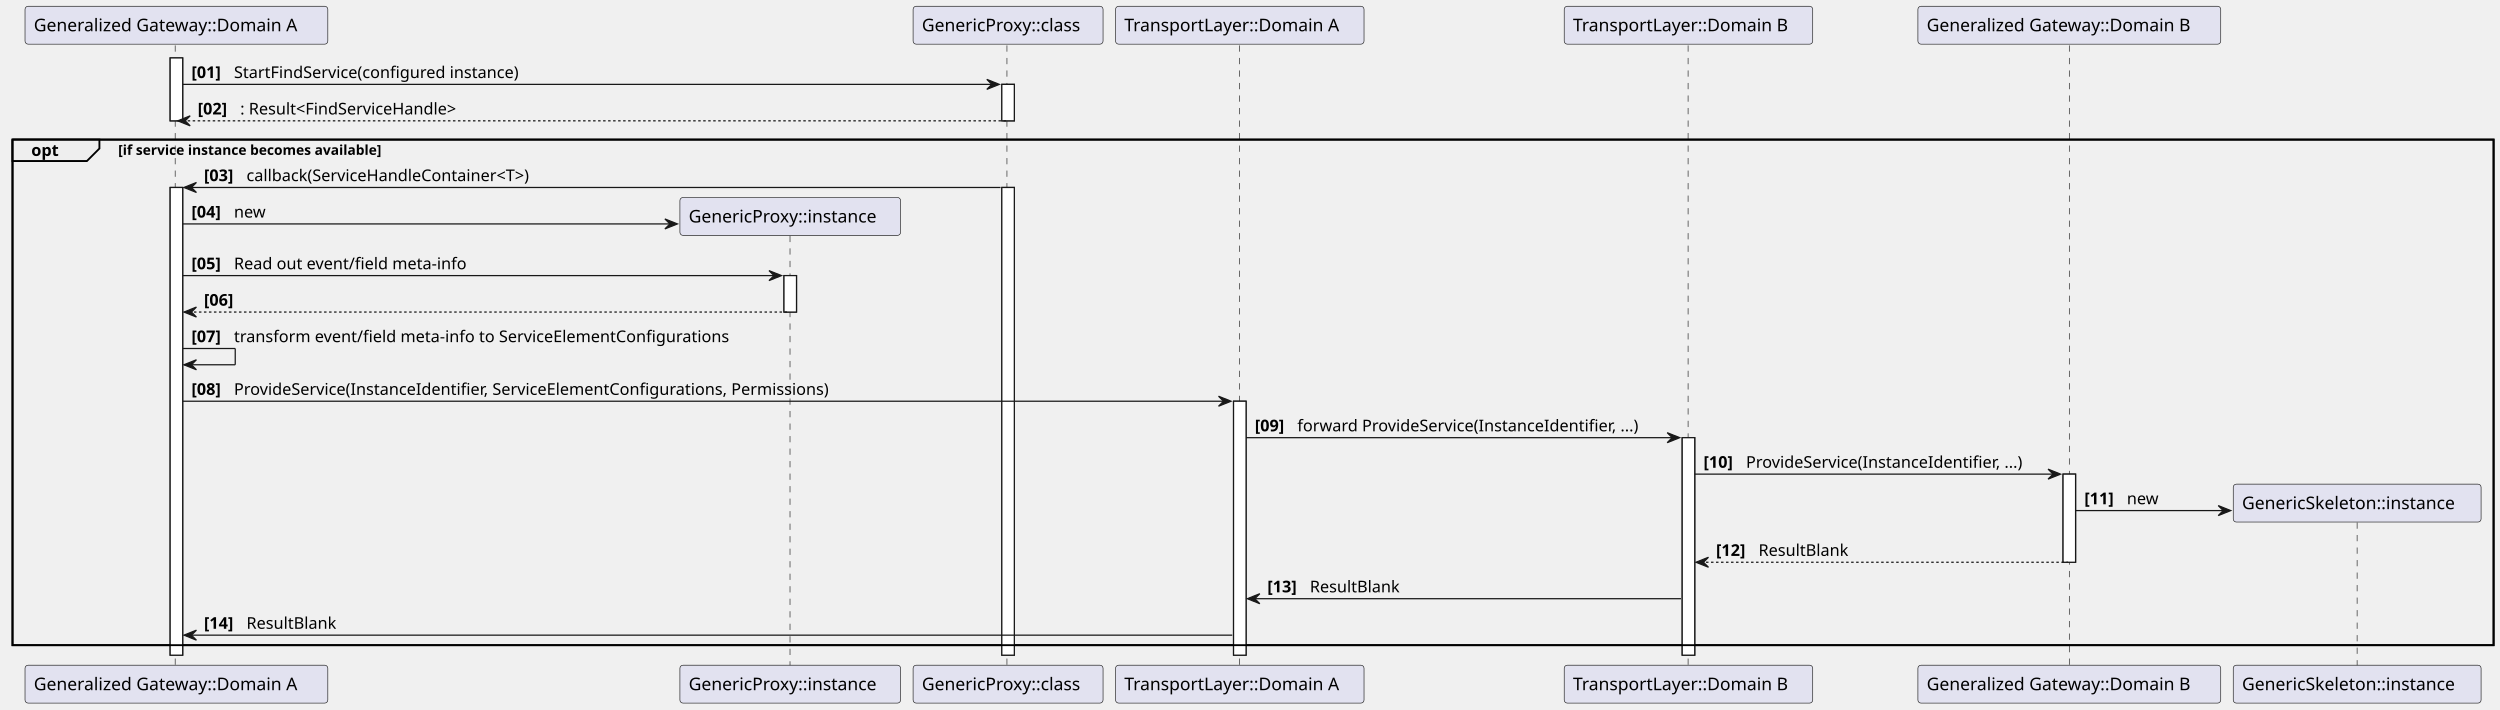
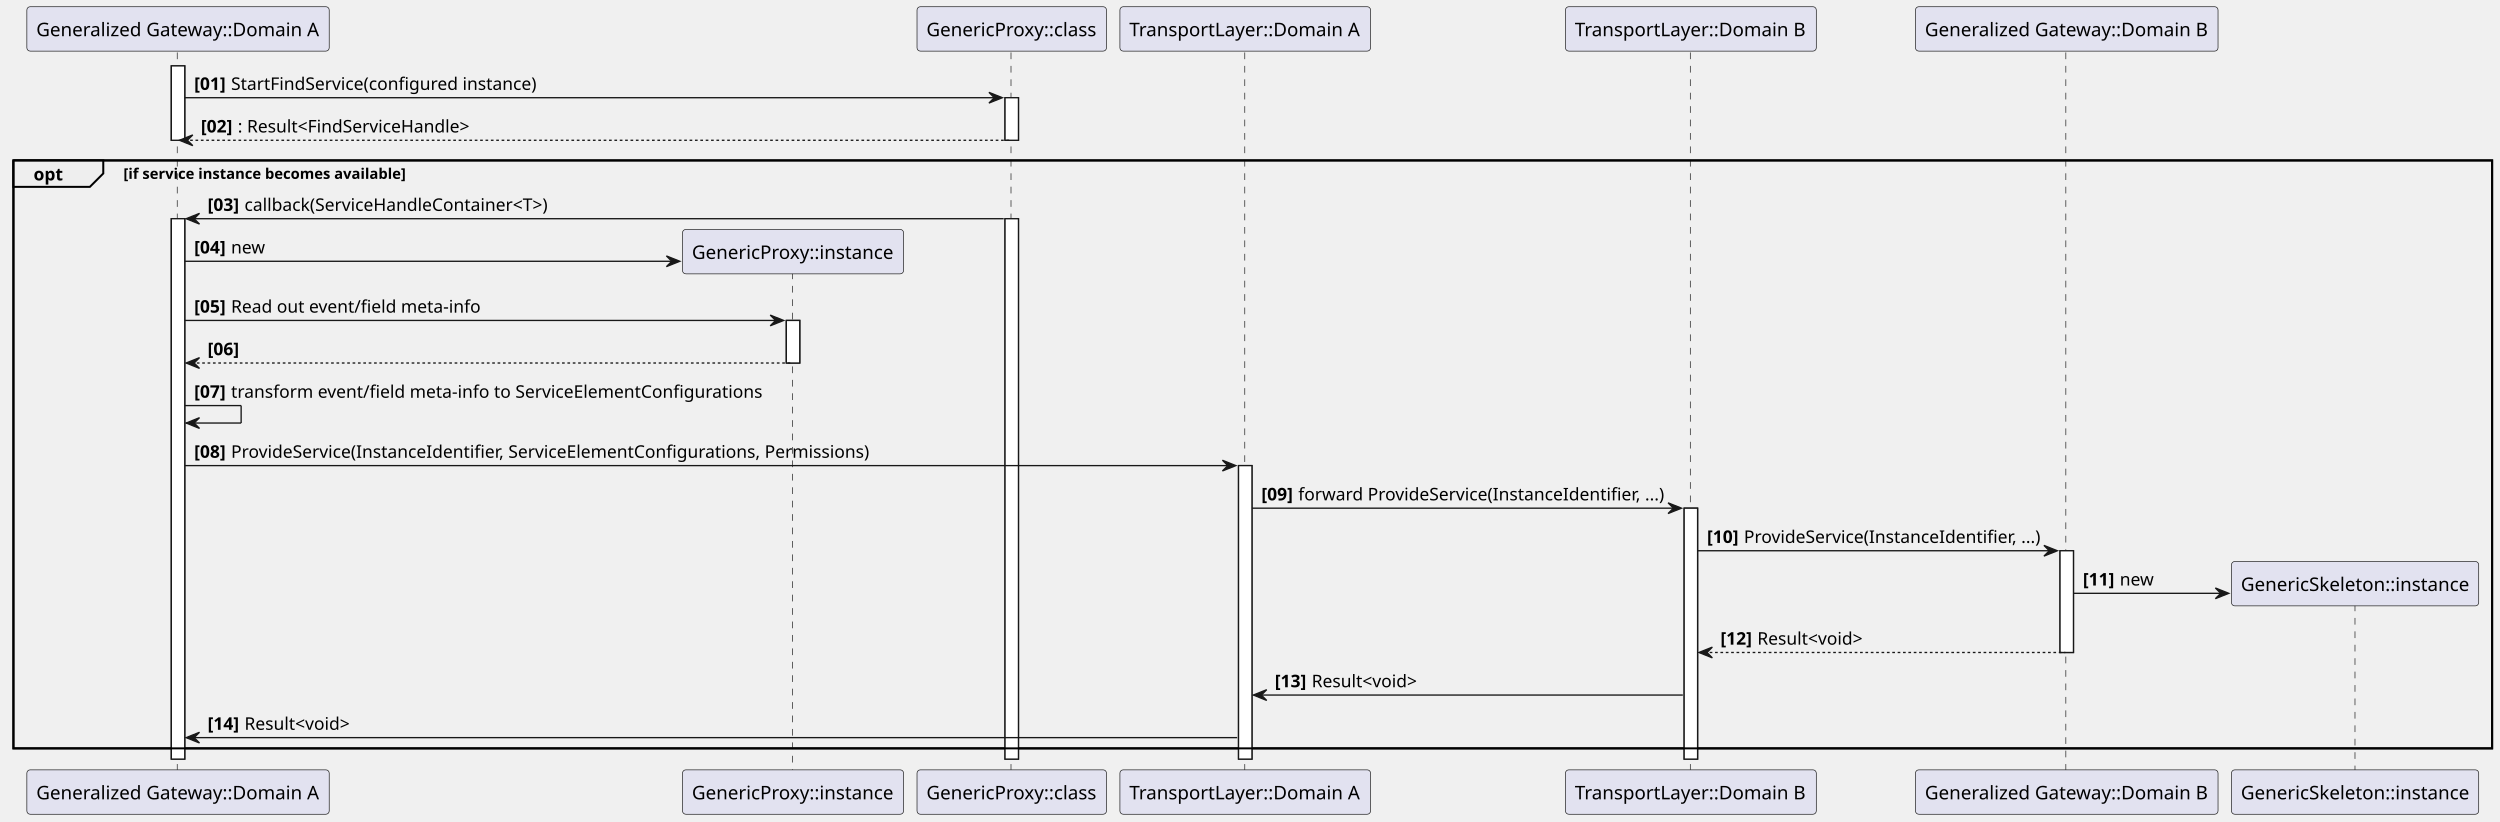
- <svg xmlns="http://www.w3.org/2000/svg" contentStyleType="text/css" data-diagram-type="SEQUENCE" height="567px" preserveAspectRatio="none" style="width:1998px;height:567px;background:#FFFFFF;" version="1.1" viewBox="0 0 1998 567" width="1998px" zoomAndPan="magnify">
+ <svg xmlns="http://www.w3.org/2000/svg" contentStyleType="text/css" data-diagram-type="SEQUENCE" height="612px" preserveAspectRatio="none" style="width:1862px;height:612px;background:#FFFFFF;" version="1.1" viewBox="0 0 1862 612" width="1862px" zoomAndPan="magnify">
  <defs />
  <g>
    <g>
-       <rect fill="#FFFFFF" height="50.266" style="stroke:#181818;stroke-width:1;" width="10" x="135.996" y="46.297" />
-     </g>
-     <g>
-       <rect fill="#FFFFFF" height="373.789" style="stroke:#181818;stroke-width:1;" width="10" x="135.996" y="149.828" />
-     </g>
-     <g>
-       <rect fill="#FFFFFF" height="29.133" style="stroke:#181818;stroke-width:1;" width="10" x="626.565" y="220.258" />
-     </g>
-     <g>
-       <rect fill="#FFFFFF" height="29.133" style="stroke:#181818;stroke-width:1;" width="10" x="800.655" y="67.43" />
-     </g>
-     <g>
-       <rect fill="#FFFFFF" height="373.789" style="stroke:#181818;stroke-width:1;" width="10" x="800.655" y="149.828" />
-     </g>
-     <g>
-       <rect fill="#FFFFFF" height="202.961" style="stroke:#181818;stroke-width:1;" width="10" x="985.846" y="320.656" />
-     </g>
-     <g>
-       <rect fill="#FFFFFF" height="173.828" style="stroke:#181818;stroke-width:1;" width="10" x="1344.424" y="349.789" />
-     </g>
-     <g>
-       <rect fill="#FFFFFF" height="70.43" style="stroke:#181818;stroke-width:1;" width="10" x="1648.799" y="378.922" />
-     </g>
-     <rect fill="none" height="404.055" style="stroke:#000000;stroke-width:1.5;" width="1982.88" x="10" y="111.562" />
-     <g>
-       <rect fill="#000000" fill-opacity="0" height="496.32" width="8" x="136.996" y="36.297" />
-       <line style="stroke:#181818;stroke-width:0.5;stroke-dasharray:5,5;" x1="140" x2="140" y1="36.297" y2="532.617" />
-     </g>
-     <g>
-       <rect fill="#000000" fill-opacity="0" height="344.141" width="8" x="627.565" y="188.477" />
-       <line style="stroke:#181818;stroke-width:0.5;stroke-dasharray:5,5;" x1="631.381" x2="631.381" y1="188.477" y2="532.617" />
-     </g>
-     <g>
-       <rect fill="#000000" fill-opacity="0" height="496.32" width="8" x="801.655" y="36.297" />
-       <line style="stroke:#181818;stroke-width:0.5;stroke-dasharray:5,5;" x1="804.749" x2="804.749" y1="36.297" y2="532.617" />
-     </g>
-     <g>
-       <rect fill="#000000" fill-opacity="0" height="496.32" width="8" x="986.846" y="36.297" />
-       <line style="stroke:#181818;stroke-width:0.5;stroke-dasharray:5,5;" x1="990.561" x2="990.561" y1="36.297" y2="532.617" />
-     </g>
-     <g>
-       <rect fill="#000000" fill-opacity="0" height="496.32" width="8" x="1345.424" y="36.297" />
-       <line style="stroke:#181818;stroke-width:0.5;stroke-dasharray:5,5;" x1="1349.125" x2="1349.125" y1="36.297" y2="532.617" />
-     </g>
-     <g>
-       <rect fill="#000000" fill-opacity="0" height="496.32" width="8" x="1649.799" y="36.297" />
-       <line style="stroke:#181818;stroke-width:0.5;stroke-dasharray:5,5;" x1="1653.789" x2="1653.789" y1="36.297" y2="532.617" />
-     </g>
-     <g>
-       <rect fill="#000000" fill-opacity="0" height="115.047" width="8" x="1879.844" y="417.57" />
-       <line style="stroke:#181818;stroke-width:0.5;stroke-dasharray:5,5;" x1="1883.809" x2="1883.809" y1="417.57" y2="532.617" />
+       <rect fill="#FFFFFF" height="55.412" style="stroke:#181818;stroke-width:1;" width="10" x="127.602" y="49.068" />
+     </g>
+     <g>
+       <rect fill="#FFFFFF" height="402.49" style="stroke:#181818;stroke-width:1;" width="10" x="127.602" y="162.892" />
+     </g>
+     <g>
+       <rect fill="#FFFFFF" height="31.706" style="stroke:#181818;stroke-width:1;" width="10" x="585.658" y="238.666" />
+     </g>
+     <g>
+       <rect fill="#FFFFFF" height="31.706" style="stroke:#181818;stroke-width:1;" width="10" x="748.551" y="72.774" />
+     </g>
+     <g>
+       <rect fill="#FFFFFF" height="402.49" style="stroke:#181818;stroke-width:1;" width="10" x="748.551" y="162.892" />
+     </g>
+     <g>
+       <rect fill="#FFFFFF" height="218.598" style="stroke:#181818;stroke-width:1;" width="10" x="922.456" y="346.784" />
+     </g>
+     <g>
+       <rect fill="#FFFFFF" height="186.892" style="stroke:#181818;stroke-width:1;" width="10" x="1254.365" y="378.49" />
+     </g>
+     <g>
+       <rect fill="#FFFFFF" height="75.774" style="stroke:#181818;stroke-width:1;" width="10" x="1534.313" y="410.196" />
+     </g>
+     <rect fill="none" height="437.902" style="stroke:#000000;stroke-width:1.5;" width="1846.133" x="10" y="119.48" />
+     <g>
+       <rect fill="#000000" fill-opacity="0" height="535.314" width="8" x="128.602" y="39.068" />
+       <line style="stroke:#181818;stroke-width:0.5;stroke-dasharray:5,5;" x1="132" x2="132" y1="39.068" y2="574.382" />
+     </g>
+     <g>
+       <rect fill="#000000" fill-opacity="0" height="371.456" width="8" x="586.658" y="202.926" />
+       <line style="stroke:#181818;stroke-width:0.5;stroke-dasharray:5,5;" x1="590.324" x2="590.324" y1="202.926" y2="574.382" />
+     </g>
+     <g>
+       <rect fill="#000000" fill-opacity="0" height="535.314" width="8" x="749.551" y="39.068" />
+       <line style="stroke:#181818;stroke-width:0.5;stroke-dasharray:5,5;" x1="752.992" x2="752.992" y1="39.068" y2="574.382" />
+     </g>
+     <g>
+       <rect fill="#000000" fill-opacity="0" height="535.314" width="8" x="923.456" y="39.068" />
+       <line style="stroke:#181818;stroke-width:0.5;stroke-dasharray:5,5;" x1="927.111" x2="927.111" y1="39.068" y2="574.382" />
+     </g>
+     <g>
+       <rect fill="#000000" fill-opacity="0" height="535.314" width="8" x="1255.365" y="39.068" />
+       <line style="stroke:#181818;stroke-width:0.5;stroke-dasharray:5,5;" x1="1258.943" x2="1258.943" y1="39.068" y2="574.382" />
+     </g>
+     <g>
+       <rect fill="#000000" fill-opacity="0" height="535.314" width="8" x="1535.313" y="39.068" />
+       <line style="stroke:#181818;stroke-width:0.5;stroke-dasharray:5,5;" x1="1538.635" x2="1538.635" y1="39.068" y2="574.382" />
+     </g>
+     <g>
+       <rect fill="#000000" fill-opacity="0" height="124.152" width="8" x="1750.062" y="450.23" />
+       <line style="stroke:#181818;stroke-width:0.5;stroke-dasharray:5,5;" x1="1753.992" x2="1753.992" y1="450.23" y2="574.382" />
    </g>
    <g class="participant participant-head" data-participant="GATEWAY">
-       <rect fill="#E2E2F0" height="30.297" rx="2.5" ry="2.5" style="stroke:#181818;stroke-width:0.5;" width="241.992" x="20" y="5" />
-       <text fill="#000000" font-family="sans-serif" font-size="14" lengthAdjust="spacing" textLength="227.992" x="27" y="24.995">Generalized Gateway::Domain A</text>
+       <rect fill="#E2E2F0" height="33.068" rx="2.5" ry="2.5" style="stroke:#181818;stroke-width:0.5;" width="225.203" x="20" y="5" />
+       <text fill="#000000" font-family="sans-serif" font-size="14" lengthAdjust="spacing" textLength="211.203" x="27" y="26.966">Generalized Gateway::Domain A</text>
    </g>
    <g class="participant participant-tail" data-participant="GATEWAY">
-       <rect fill="#E2E2F0" height="30.297" rx="2.5" ry="2.5" style="stroke:#181818;stroke-width:0.5;" width="241.992" x="20" y="531.617" />
-       <text fill="#000000" font-family="sans-serif" font-size="14" lengthAdjust="spacing" textLength="227.992" x="27" y="551.612">Generalized Gateway::Domain A</text>
+       <rect fill="#E2E2F0" height="33.068" rx="2.5" ry="2.5" style="stroke:#181818;stroke-width:0.5;" width="225.203" x="20" y="573.382" />
+       <text fill="#000000" font-family="sans-serif" font-size="14" lengthAdjust="spacing" textLength="211.203" x="27" y="595.348">Generalized Gateway::Domain A</text>
    </g>
    <g class="participant participant-tail" data-participant="PROXY_INSTANCE">
-       <rect fill="#E2E2F0" height="30.297" rx="2.5" ry="2.5" style="stroke:#181818;stroke-width:0.5;" width="176.367" x="543.381" y="531.617" />
-       <text fill="#000000" font-family="sans-serif" font-size="14" lengthAdjust="spacing" textLength="162.367" x="550.381" y="551.612">GenericProxy::instance</text>
+       <rect fill="#E2E2F0" height="33.068" rx="2.5" ry="2.5" style="stroke:#181818;stroke-width:0.5;" width="164.667" x="508.324" y="573.382" />
+       <text fill="#000000" font-family="sans-serif" font-size="14" lengthAdjust="spacing" textLength="150.667" x="515.324" y="595.348">GenericProxy::instance</text>
    </g>
    <g class="participant participant-head" data-participant="GENERIC_PROXY_CLASS">
-       <rect fill="#E2E2F0" height="30.297" rx="2.5" ry="2.5" style="stroke:#181818;stroke-width:0.5;" width="151.812" x="729.749" y="5" />
-       <text fill="#000000" font-family="sans-serif" font-size="14" lengthAdjust="spacing" textLength="137.812" x="736.749" y="24.995">GenericProxy::class</text>
+       <rect fill="#E2E2F0" height="33.068" rx="2.5" ry="2.5" style="stroke:#181818;stroke-width:0.5;" width="141.119" x="682.992" y="5" />
+       <text fill="#000000" font-family="sans-serif" font-size="14" lengthAdjust="spacing" textLength="127.12" x="689.992" y="26.966">GenericProxy::class</text>
    </g>
    <g class="participant participant-tail" data-participant="GENERIC_PROXY_CLASS">
-       <rect fill="#E2E2F0" height="30.297" rx="2.5" ry="2.5" style="stroke:#181818;stroke-width:0.5;" width="151.812" x="729.749" y="531.617" />
-       <text fill="#000000" font-family="sans-serif" font-size="14" lengthAdjust="spacing" textLength="137.812" x="736.749" y="551.612">GenericProxy::class</text>
+       <rect fill="#E2E2F0" height="33.068" rx="2.5" ry="2.5" style="stroke:#181818;stroke-width:0.5;" width="141.119" x="682.992" y="573.382" />
+       <text fill="#000000" font-family="sans-serif" font-size="14" lengthAdjust="spacing" textLength="127.12" x="689.992" y="595.348">GenericProxy::class</text>
    </g>
    <g class="participant participant-head" data-participant="TRANSPORT_LAYER">
-       <rect fill="#E2E2F0" height="30.297" rx="2.5" ry="2.5" style="stroke:#181818;stroke-width:0.5;" width="198.57" x="891.561" y="5" />
-       <text fill="#000000" font-family="sans-serif" font-size="14" lengthAdjust="spacing" textLength="184.57" x="898.561" y="24.995">TransportLayer::Domain A</text>
+       <rect fill="#E2E2F0" height="33.068" rx="2.5" ry="2.5" style="stroke:#181818;stroke-width:0.5;" width="186.689" x="834.111" y="5" />
+       <text fill="#000000" font-family="sans-serif" font-size="14" lengthAdjust="spacing" textLength="172.689" x="841.111" y="26.966">TransportLayer::Domain A</text>
    </g>
    <g class="participant participant-tail" data-participant="TRANSPORT_LAYER">
-       <rect fill="#E2E2F0" height="30.297" rx="2.5" ry="2.5" style="stroke:#181818;stroke-width:0.5;" width="198.57" x="891.561" y="531.617" />
-       <text fill="#000000" font-family="sans-serif" font-size="14" lengthAdjust="spacing" textLength="184.57" x="898.561" y="551.612">TransportLayer::Domain A</text>
+       <rect fill="#E2E2F0" height="33.068" rx="2.5" ry="2.5" style="stroke:#181818;stroke-width:0.5;" width="186.689" x="834.111" y="573.382" />
+       <text fill="#000000" font-family="sans-serif" font-size="14" lengthAdjust="spacing" textLength="172.689" x="841.111" y="595.348">TransportLayer::Domain A</text>
    </g>
    <g class="participant participant-head" data-participant="TRANSPORT_LAYER_OTHER">
-       <rect fill="#E2E2F0" height="30.297" rx="2.5" ry="2.5" style="stroke:#181818;stroke-width:0.5;" width="198.598" x="1250.125" y="5" />
-       <text fill="#000000" font-family="sans-serif" font-size="14" lengthAdjust="spacing" textLength="184.598" x="1257.125" y="24.995">TransportLayer::Domain B</text>
+       <rect fill="#E2E2F0" height="33.068" rx="2.5" ry="2.5" style="stroke:#181818;stroke-width:0.5;" width="186.843" x="1165.943" y="5" />
+       <text fill="#000000" font-family="sans-serif" font-size="14" lengthAdjust="spacing" textLength="172.843" x="1172.943" y="26.966">TransportLayer::Domain B</text>
    </g>
    <g class="participant participant-tail" data-participant="TRANSPORT_LAYER_OTHER">
-       <rect fill="#E2E2F0" height="30.297" rx="2.5" ry="2.5" style="stroke:#181818;stroke-width:0.5;" width="198.598" x="1250.125" y="531.617" />
-       <text fill="#000000" font-family="sans-serif" font-size="14" lengthAdjust="spacing" textLength="184.598" x="1257.125" y="551.612">TransportLayer::Domain B</text>
+       <rect fill="#E2E2F0" height="33.068" rx="2.5" ry="2.5" style="stroke:#181818;stroke-width:0.5;" width="186.843" x="1165.943" y="573.382" />
+       <text fill="#000000" font-family="sans-serif" font-size="14" lengthAdjust="spacing" textLength="172.843" x="1172.943" y="595.348">TransportLayer::Domain B</text>
    </g>
    <g class="participant participant-head" data-participant="GATEWAY_OTHER">
-       <rect fill="#E2E2F0" height="30.297" rx="2.5" ry="2.5" style="stroke:#181818;stroke-width:0.5;" width="242.019" x="1532.789" y="5" />
-       <text fill="#000000" font-family="sans-serif" font-size="14" lengthAdjust="spacing" textLength="228.019" x="1539.789" y="24.995">Generalized Gateway::Domain B</text>
+       <rect fill="#E2E2F0" height="33.068" rx="2.5" ry="2.5" style="stroke:#181818;stroke-width:0.5;" width="225.357" x="1426.635" y="5" />
+       <text fill="#000000" font-family="sans-serif" font-size="14" lengthAdjust="spacing" textLength="211.357" x="1433.635" y="26.966">Generalized Gateway::Domain B</text>
    </g>
    <g class="participant participant-tail" data-participant="GATEWAY_OTHER">
-       <rect fill="#E2E2F0" height="30.297" rx="2.5" ry="2.5" style="stroke:#181818;stroke-width:0.5;" width="242.019" x="1532.789" y="531.617" />
-       <text fill="#000000" font-family="sans-serif" font-size="14" lengthAdjust="spacing" textLength="228.019" x="1539.789" y="551.612">Generalized Gateway::Domain B</text>
+       <rect fill="#E2E2F0" height="33.068" rx="2.5" ry="2.5" style="stroke:#181818;stroke-width:0.5;" width="225.357" x="1426.635" y="573.382" />
+       <text fill="#000000" font-family="sans-serif" font-size="14" lengthAdjust="spacing" textLength="211.357" x="1433.635" y="595.348">Generalized Gateway::Domain B</text>
    </g>
    <g class="participant participant-tail" data-participant="SKELETON_INSTANCE">
-       <rect fill="#E2E2F0" height="30.297" rx="2.5" ry="2.5" style="stroke:#181818;stroke-width:0.5;" width="198.071" x="1784.809" y="531.617" />
-       <text fill="#000000" font-family="sans-serif" font-size="14" lengthAdjust="spacing" textLength="184.071" x="1791.809" y="551.612">GenericSkeleton::instance</text>
-     </g>
-     <g>
-       <rect fill="#FFFFFF" height="50.266" style="stroke:#181818;stroke-width:1;" width="10" x="135.996" y="46.297" />
-     </g>
-     <g>
-       <rect fill="#FFFFFF" height="373.789" style="stroke:#181818;stroke-width:1;" width="10" x="135.996" y="149.828" />
-     </g>
-     <g>
-       <rect fill="#FFFFFF" height="29.133" style="stroke:#181818;stroke-width:1;" width="10" x="626.565" y="220.258" />
-     </g>
-     <g>
-       <rect fill="#FFFFFF" height="29.133" style="stroke:#181818;stroke-width:1;" width="10" x="800.655" y="67.43" />
-     </g>
-     <g>
-       <rect fill="#FFFFFF" height="373.789" style="stroke:#181818;stroke-width:1;" width="10" x="800.655" y="149.828" />
-     </g>
-     <g>
-       <rect fill="#FFFFFF" height="202.961" style="stroke:#181818;stroke-width:1;" width="10" x="985.846" y="320.656" />
-     </g>
-     <g>
-       <rect fill="#FFFFFF" height="173.828" style="stroke:#181818;stroke-width:1;" width="10" x="1344.424" y="349.789" />
-     </g>
-     <g>
-       <rect fill="#FFFFFF" height="70.43" style="stroke:#181818;stroke-width:1;" width="10" x="1648.799" y="378.922" />
+       <rect fill="#E2E2F0" height="33.068" rx="2.5" ry="2.5" style="stroke:#181818;stroke-width:0.5;" width="184.141" x="1661.992" y="573.382" />
+       <text fill="#000000" font-family="sans-serif" font-size="14" lengthAdjust="spacing" textLength="170.141" x="1668.992" y="595.348">GenericSkeleton::instance</text>
+     </g>
+     <g>
+       <rect fill="#FFFFFF" height="55.412" style="stroke:#181818;stroke-width:1;" width="10" x="127.602" y="49.068" />
+     </g>
+     <g>
+       <rect fill="#FFFFFF" height="402.49" style="stroke:#181818;stroke-width:1;" width="10" x="127.602" y="162.892" />
+     </g>
+     <g>
+       <rect fill="#FFFFFF" height="31.706" style="stroke:#181818;stroke-width:1;" width="10" x="585.658" y="238.666" />
+     </g>
+     <g>
+       <rect fill="#FFFFFF" height="31.706" style="stroke:#181818;stroke-width:1;" width="10" x="748.551" y="72.774" />
+     </g>
+     <g>
+       <rect fill="#FFFFFF" height="402.49" style="stroke:#181818;stroke-width:1;" width="10" x="748.551" y="162.892" />
+     </g>
+     <g>
+       <rect fill="#FFFFFF" height="218.598" style="stroke:#181818;stroke-width:1;" width="10" x="922.456" y="346.784" />
+     </g>
+     <g>
+       <rect fill="#FFFFFF" height="186.892" style="stroke:#181818;stroke-width:1;" width="10" x="1254.365" y="378.49" />
+     </g>
+     <g>
+       <rect fill="#FFFFFF" height="75.774" style="stroke:#181818;stroke-width:1;" width="10" x="1534.313" y="410.196" />
    </g>
    <g class="message" data-participant-1="GATEWAY" data-participant-2="GENERIC_PROXY_CLASS">
-       <polygon fill="#181818" points="788.655,63.43,798.655,67.43,788.655,71.43,792.655,67.43" style="stroke:#181818;stroke-width:1;" />
-       <line style="stroke:#181818;stroke-width:1;" x1="145.996" x2="794.655" y1="67.43" y2="67.43" />
-       <text fill="#000000" font-family="sans-serif" font-size="13" font-weight="bold" lengthAdjust="spacing" textLength="29.974" x="152.996" y="62.364">[01]</text>
-       <text fill="#000000" font-family="sans-serif" font-size="13" lengthAdjust="spacing" textLength="246.346" x="186.97" y="62.364">StartFindService(configured instance)</text>
+       <polygon fill="#181818" points="736.551,68.774,746.551,72.774,736.551,76.774,740.551,72.774" style="stroke:#181818;stroke-width:1;" />
+       <line style="stroke:#181818;stroke-width:1;" x1="137.602" x2="742.551" y1="72.774" y2="72.774" />
+       <text fill="#000000" font-family="sans-serif" font-size="13" font-weight="bold" lengthAdjust="spacing" textLength="23.478" x="144.602" y="66.965">[01]</text>
+       <text fill="#000000" font-family="sans-serif" font-size="13" lengthAdjust="spacing" textLength="227.76" x="172.08" y="66.965">StartFindService(configured instance)</text>
    </g>
    <g class="message" data-participant-1="GENERIC_PROXY_CLASS" data-participant-2="GATEWAY">
-       <polygon fill="#181818" points="151.996,92.562,141.996,96.562,151.996,100.562,147.996,96.562" style="stroke:#181818;stroke-width:1;" />
-       <line style="stroke:#181818;stroke-width:1;stroke-dasharray:2,2;" x1="145.996" x2="804.655" y1="96.562" y2="96.562" />
-       <text fill="#000000" font-family="sans-serif" font-size="13" font-weight="bold" lengthAdjust="spacing" textLength="29.974" x="157.996" y="91.497">[02]</text>
-       <text fill="#000000" font-family="sans-serif" font-size="13" lengthAdjust="spacing" textLength="192.518" x="191.97" y="91.497">: Result&lt;FindServiceHandle&gt;</text>
-     </g>
-     <path d="M10,111.562 L79.451,111.562 L79.451,118.695 L69.451,128.695 L10,128.695 L10,111.562" fill="#EEEEEE" style="stroke:#000000;stroke-width:1.5;" />
-     <rect fill="none" height="404.055" style="stroke:#000000;stroke-width:1.5;" width="1982.88" x="10" y="111.562" />
-     <text fill="#000000" font-family="sans-serif" font-size="13" font-weight="bold" lengthAdjust="spacing" textLength="24.451" x="25" y="124.629">opt</text>
-     <text fill="#000000" font-family="sans-serif" font-size="11" font-weight="bold" lengthAdjust="spacing" textLength="241.893" x="94.451" y="123.773">[if service instance becomes available]</text>
+       <polygon fill="#181818" points="143.602,100.48,133.602,104.48,143.602,108.48,139.602,104.48" style="stroke:#181818;stroke-width:1;" />
+       <line style="stroke:#181818;stroke-width:1;stroke-dasharray:2,2;" x1="137.602" x2="752.551" y1="104.48" y2="104.48" />
+       <text fill="#000000" font-family="sans-serif" font-size="13" font-weight="bold" lengthAdjust="spacing" textLength="23.478" x="149.602" y="98.671">[02]</text>
+       <text fill="#000000" font-family="sans-serif" font-size="13" lengthAdjust="spacing" textLength="172.601" x="177.08" y="98.671">: Result&lt;FindServiceHandle&gt;</text>
+     </g>
+     <path d="M10,119.48 L76.918,119.48 L76.918,129.186 L66.918,139.186 L10,139.186 L10,119.48" fill="#EEEEEE" style="stroke:#000000;stroke-width:1.5;" />
+     <rect fill="none" height="437.902" style="stroke:#000000;stroke-width:1.5;" width="1846.133" x="10" y="119.48" />
+     <text fill="#000000" font-family="sans-serif" font-size="13" font-weight="bold" lengthAdjust="spacing" textLength="21.918" x="25" y="134.377">opt</text>
+     <text fill="#000000" font-family="sans-serif" font-size="11" font-weight="bold" lengthAdjust="spacing" textLength="210.329" x="91.918" y="133.239">[if service instance becomes available]</text>
    <g class="message" data-participant-1="GENERIC_PROXY_CLASS" data-participant-2="GATEWAY">
-       <polygon fill="#181818" points="156.996,145.828,146.996,149.828,156.996,153.828,152.996,149.828" style="stroke:#181818;stroke-width:1;" />
-       <line style="stroke:#181818;stroke-width:1;" x1="150.996" x2="799.655" y1="149.828" y2="149.828" />
-       <text fill="#000000" font-family="sans-serif" font-size="13" font-weight="bold" lengthAdjust="spacing" textLength="29.974" x="162.996" y="144.762">[03]</text>
-       <text fill="#000000" font-family="sans-serif" font-size="13" lengthAdjust="spacing" textLength="250.517" x="196.97" y="144.762">callback(ServiceHandleContainer&lt;T&gt;)</text>
+       <polygon fill="#181818" points="148.602,158.892,138.602,162.892,148.602,166.892,144.602,162.892" style="stroke:#181818;stroke-width:1;" />
+       <line style="stroke:#181818;stroke-width:1;" x1="142.602" x2="747.551" y1="162.892" y2="162.892" />
+       <text fill="#000000" font-family="sans-serif" font-size="13" font-weight="bold" lengthAdjust="spacing" textLength="23.478" x="154.602" y="157.083">[03]</text>
+       <text fill="#000000" font-family="sans-serif" font-size="13" lengthAdjust="spacing" textLength="225.81" x="182.08" y="157.083">callback(ServiceHandleContainer&lt;T&gt;)</text>
    </g>
    <g class="message" data-participant-1="GATEWAY" data-participant-2="PROXY_INSTANCE">
-       <polygon fill="#181818" points="531.381,174.961,541.381,178.961,531.381,182.961,535.381,178.961" style="stroke:#181818;stroke-width:1;" />
-       <line style="stroke:#181818;stroke-width:1;" x1="145.996" x2="537.381" y1="178.961" y2="178.961" />
-       <text fill="#000000" font-family="sans-serif" font-size="13" font-weight="bold" lengthAdjust="spacing" textLength="29.974" x="152.996" y="173.895">[04]</text>
-       <text fill="#000000" font-family="sans-serif" font-size="13" lengthAdjust="spacing" textLength="26.87" x="186.97" y="173.895">new</text>
-     </g>
-     <rect fill="#E2E2F0" height="30.297" rx="2.5" ry="2.5" style="stroke:#181818;stroke-width:0.5;" width="176.367" x="543.381" y="157.828" />
-     <text fill="#000000" font-family="sans-serif" font-size="14" lengthAdjust="spacing" textLength="162.367" x="550.381" y="177.823">GenericProxy::instance</text>
+       <polygon fill="#181818" points="496.324,190.598,506.324,194.598,496.324,198.598,500.324,194.598" style="stroke:#181818;stroke-width:1;" />
+       <line style="stroke:#181818;stroke-width:1;" x1="137.602" x2="502.324" y1="194.598" y2="194.598" />
+       <text fill="#000000" font-family="sans-serif" font-size="13" font-weight="bold" lengthAdjust="spacing" textLength="23.478" x="144.602" y="188.789">[04]</text>
+       <text fill="#000000" font-family="sans-serif" font-size="13" lengthAdjust="spacing" textLength="25.584" x="172.08" y="188.789">new</text>
+     </g>
+     <rect fill="#E2E2F0" height="33.068" rx="2.5" ry="2.5" style="stroke:#181818;stroke-width:0.5;" width="164.667" x="508.324" y="170.892" />
+     <text fill="#000000" font-family="sans-serif" font-size="14" lengthAdjust="spacing" textLength="150.667" x="515.324" y="192.858">GenericProxy::instance</text>
    <g class="message" data-participant-1="GATEWAY" data-participant-2="PROXY_INSTANCE">
-       <polygon fill="#181818" points="614.565,216.258,624.565,220.258,614.565,224.258,618.565,220.258" style="stroke:#181818;stroke-width:1;" />
-       <line style="stroke:#181818;stroke-width:1;" x1="145.996" x2="620.565" y1="220.258" y2="220.258" />
-       <text fill="#000000" font-family="sans-serif" font-size="13" font-weight="bold" lengthAdjust="spacing" textLength="29.974" x="152.996" y="215.192">[05]</text>
-       <text fill="#000000" font-family="sans-serif" font-size="13" lengthAdjust="spacing" textLength="199.19" x="186.97" y="215.192">Read out event/field meta-info</text>
+       <polygon fill="#181818" points="573.658,234.666,583.658,238.666,573.658,242.666,577.658,238.666" style="stroke:#181818;stroke-width:1;" />
+       <line style="stroke:#181818;stroke-width:1;" x1="137.602" x2="579.658" y1="238.666" y2="238.666" />
+       <text fill="#000000" font-family="sans-serif" font-size="13" font-weight="bold" lengthAdjust="spacing" textLength="23.478" x="144.602" y="232.857">[05]</text>
+       <text fill="#000000" font-family="sans-serif" font-size="13" lengthAdjust="spacing" textLength="186.16" x="172.08" y="232.857">Read out event/field meta-info</text>
    </g>
    <g class="message" data-participant-1="PROXY_INSTANCE" data-participant-2="GATEWAY">
-       <polygon fill="#181818" points="156.996,245.391,146.996,249.391,156.996,253.391,152.996,249.391" style="stroke:#181818;stroke-width:1;" />
-       <line style="stroke:#181818;stroke-width:1;stroke-dasharray:2,2;" x1="150.996" x2="630.565" y1="249.391" y2="249.391" />
-       <text fill="#000000" font-family="sans-serif" font-size="13" font-weight="bold" lengthAdjust="spacing" textLength="29.974" x="162.996" y="244.325">[06]</text>
-       <text fill="#000000" font-family="sans-serif" font-size="13" lengthAdjust="spacing" textLength="4.132" x="196.97" y="244.325"> </text>
+       <polygon fill="#181818" points="148.602,266.372,138.602,270.372,148.602,274.372,144.602,270.372" style="stroke:#181818;stroke-width:1;" />
+       <line style="stroke:#181818;stroke-width:1;stroke-dasharray:2,2;" x1="142.602" x2="589.658" y1="270.372" y2="270.372" />
+       <text fill="#000000" font-family="sans-serif" font-size="13" font-weight="bold" lengthAdjust="spacing" textLength="23.478" x="154.602" y="264.563">[06]</text>
+       <text fill="#000000" font-family="sans-serif" font-size="13" lengthAdjust="spacing" textLength="3.38" x="182.08" y="264.563"> </text>
    </g>
    <g class="message" data-participant-1="GATEWAY" data-participant-2="GATEWAY">
-       <line style="stroke:#181818;stroke-width:1;" x1="145.996" x2="187.996" y1="278.523" y2="278.523" />
-       <line style="stroke:#181818;stroke-width:1;" x1="187.996" x2="187.996" y1="278.523" y2="291.523" />
-       <line style="stroke:#181818;stroke-width:1;" x1="146.996" x2="187.996" y1="291.523" y2="291.523" />
-       <polygon fill="#181818" points="156.996,287.523,146.996,291.523,156.996,295.523,152.996,291.523" style="stroke:#181818;stroke-width:1;" />
-       <text fill="#000000" font-family="sans-serif" font-size="13" font-weight="bold" lengthAdjust="spacing" textLength="29.974" x="152.996" y="273.457">[07]</text>
-       <text fill="#000000" font-family="sans-serif" font-size="13" lengthAdjust="spacing" textLength="422.595" x="186.97" y="273.457">transform event/field meta-info to ServiceElementConfigurations</text>
+       <line style="stroke:#181818;stroke-width:1;" x1="137.602" x2="179.602" y1="302.078" y2="302.078" />
+       <line style="stroke:#181818;stroke-width:1;" x1="179.602" x2="179.602" y1="302.078" y2="315.078" />
+       <line style="stroke:#181818;stroke-width:1;" x1="138.602" x2="179.602" y1="315.078" y2="315.078" />
+       <polygon fill="#181818" points="148.602,311.078,138.602,315.078,148.602,319.078,144.602,315.078" style="stroke:#181818;stroke-width:1;" />
+       <text fill="#000000" font-family="sans-serif" font-size="13" font-weight="bold" lengthAdjust="spacing" textLength="23.478" x="144.602" y="296.269">[07]</text>
+       <text fill="#000000" font-family="sans-serif" font-size="13" lengthAdjust="spacing" textLength="396.578" x="172.08" y="296.269">transform event/field meta-info to ServiceElementConfigurations</text>
    </g>
    <g class="message" data-participant-1="GATEWAY" data-participant-2="TRANSPORT_LAYER">
-       <polygon fill="#181818" points="973.846,316.656,983.846,320.656,973.846,324.656,977.846,320.656" style="stroke:#181818;stroke-width:1;" />
-       <line style="stroke:#181818;stroke-width:1;" x1="145.996" x2="979.846" y1="320.656" y2="320.656" />
-       <text fill="#000000" font-family="sans-serif" font-size="13" font-weight="bold" lengthAdjust="spacing" textLength="29.974" x="152.996" y="315.59">[08]</text>
-       <text fill="#000000" font-family="sans-serif" font-size="13" lengthAdjust="spacing" textLength="511.653" x="186.97" y="315.59">ProvideService(InstanceIdentifier, ServiceElementConfigurations, Permissions)</text>
+       <polygon fill="#181818" points="910.456,342.784,920.456,346.784,910.456,350.784,914.456,346.784" style="stroke:#181818;stroke-width:1;" />
+       <line style="stroke:#181818;stroke-width:1;" x1="137.602" x2="916.456" y1="346.784" y2="346.784" />
+       <text fill="#000000" font-family="sans-serif" font-size="13" font-weight="bold" lengthAdjust="spacing" textLength="23.478" x="144.602" y="340.975">[08]</text>
+       <text fill="#000000" font-family="sans-serif" font-size="13" lengthAdjust="spacing" textLength="478.192" x="172.08" y="340.975">ProvideService(InstanceIdentifier, ServiceElementConfigurations, Permissions)</text>
    </g>
    <g class="message" data-participant-1="TRANSPORT_LAYER" data-participant-2="TRANSPORT_LAYER_OTHER">
-       <polygon fill="#181818" points="1332.424,345.789,1342.424,349.789,1332.424,353.789,1336.424,349.789" style="stroke:#181818;stroke-width:1;" />
-       <line style="stroke:#181818;stroke-width:1;" x1="995.846" x2="1338.424" y1="349.789" y2="349.789" />
-       <text fill="#000000" font-family="sans-serif" font-size="13" font-weight="bold" lengthAdjust="spacing" textLength="29.974" x="1002.846" y="344.723">[09]</text>
-       <text fill="#000000" font-family="sans-serif" font-size="13" lengthAdjust="spacing" textLength="295.604" x="1036.82" y="344.723">forward ProvideService(InstanceIdentifier, ...)</text>
+       <polygon fill="#181818" points="1242.365,374.49,1252.365,378.49,1242.365,382.49,1246.365,378.49" style="stroke:#181818;stroke-width:1;" />
+       <line style="stroke:#181818;stroke-width:1;" x1="932.456" x2="1248.365" y1="378.49" y2="378.49" />
+       <text fill="#000000" font-family="sans-serif" font-size="13" font-weight="bold" lengthAdjust="spacing" textLength="23.478" x="939.456" y="372.681">[09]</text>
+       <text fill="#000000" font-family="sans-serif" font-size="13" lengthAdjust="spacing" textLength="275.431" x="966.934" y="372.681">forward ProvideService(InstanceIdentifier, ...)</text>
    </g>
    <g class="message" data-participant-1="TRANSPORT_LAYER_OTHER" data-participant-2="GATEWAY_OTHER">
-       <polygon fill="#181818" points="1636.799,374.922,1646.799,378.922,1636.799,382.922,1640.799,378.922" style="stroke:#181818;stroke-width:1;" />
-       <line style="stroke:#181818;stroke-width:1;" x1="1354.424" x2="1642.799" y1="378.922" y2="378.922" />
-       <text fill="#000000" font-family="sans-serif" font-size="13" font-weight="bold" lengthAdjust="spacing" textLength="29.974" x="1361.424" y="373.856">[10]</text>
-       <text fill="#000000" font-family="sans-serif" font-size="13" lengthAdjust="spacing" textLength="241.401" x="1395.398" y="373.856">ProvideService(InstanceIdentifier, ...)</text>
+       <polygon fill="#181818" points="1522.313,406.196,1532.313,410.196,1522.313,414.196,1526.313,410.196" style="stroke:#181818;stroke-width:1;" />
+       <line style="stroke:#181818;stroke-width:1;" x1="1264.365" x2="1528.313" y1="410.196" y2="410.196" />
+       <text fill="#000000" font-family="sans-serif" font-size="13" font-weight="bold" lengthAdjust="spacing" textLength="23.478" x="1271.365" y="404.387">[10]</text>
+       <text fill="#000000" font-family="sans-serif" font-size="13" lengthAdjust="spacing" textLength="223.47" x="1298.843" y="404.387">ProvideService(InstanceIdentifier, ...)</text>
    </g>
    <g class="message" data-participant-1="GATEWAY_OTHER" data-participant-2="SKELETON_INSTANCE">
-       <polygon fill="#181818" points="1772.809,404.055,1782.809,408.055,1772.809,412.055,1776.809,408.055" style="stroke:#181818;stroke-width:1;" />
-       <line style="stroke:#181818;stroke-width:1;" x1="1658.799" x2="1778.809" y1="408.055" y2="408.055" />
-       <text fill="#000000" font-family="sans-serif" font-size="13" font-weight="bold" lengthAdjust="spacing" textLength="29.974" x="1665.799" y="402.989">[11]</text>
-       <text fill="#000000" font-family="sans-serif" font-size="13" lengthAdjust="spacing" textLength="26.87" x="1699.773" y="402.989">new</text>
-     </g>
-     <rect fill="#E2E2F0" height="30.297" rx="2.5" ry="2.5" style="stroke:#181818;stroke-width:0.5;" width="198.071" x="1784.809" y="386.922" />
-     <text fill="#000000" font-family="sans-serif" font-size="14" lengthAdjust="spacing" textLength="184.071" x="1791.809" y="406.917">GenericSkeleton::instance</text>
+       <polygon fill="#181818" points="1649.992,437.902,1659.992,441.902,1649.992,445.902,1653.992,441.902" style="stroke:#181818;stroke-width:1;" />
+       <line style="stroke:#181818;stroke-width:1;" x1="1544.313" x2="1655.992" y1="441.902" y2="441.902" />
+       <text fill="#000000" font-family="sans-serif" font-size="13" font-weight="bold" lengthAdjust="spacing" textLength="23.478" x="1551.313" y="436.093">[11]</text>
+       <text fill="#000000" font-family="sans-serif" font-size="13" lengthAdjust="spacing" textLength="25.584" x="1578.791" y="436.093">new</text>
+     </g>
+     <rect fill="#E2E2F0" height="33.068" rx="2.5" ry="2.5" style="stroke:#181818;stroke-width:0.5;" width="184.141" x="1661.992" y="418.196" />
+     <text fill="#000000" font-family="sans-serif" font-size="14" lengthAdjust="spacing" textLength="170.141" x="1668.992" y="440.162">GenericSkeleton::instance</text>
    <g class="message" data-participant-1="GATEWAY_OTHER" data-participant-2="TRANSPORT_LAYER_OTHER">
-       <polygon fill="#181818" points="1365.424,445.352,1355.424,449.352,1365.424,453.352,1361.424,449.352" style="stroke:#181818;stroke-width:1;" />
-       <line style="stroke:#181818;stroke-width:1;stroke-dasharray:2,2;" x1="1359.424" x2="1652.799" y1="449.352" y2="449.352" />
-       <text fill="#000000" font-family="sans-serif" font-size="13" font-weight="bold" lengthAdjust="spacing" textLength="29.974" x="1371.424" y="444.286">[12]</text>
-       <text fill="#000000" font-family="sans-serif" font-size="13" lengthAdjust="spacing" textLength="77.016" x="1405.398" y="444.286">ResultBlank</text>
+       <polygon fill="#181818" points="1275.365,481.97,1265.365,485.97,1275.365,489.97,1271.365,485.97" style="stroke:#181818;stroke-width:1;" />
+       <line style="stroke:#181818;stroke-width:1;stroke-dasharray:2,2;" x1="1269.365" x2="1538.313" y1="485.97" y2="485.97" />
+       <text fill="#000000" font-family="sans-serif" font-size="13" font-weight="bold" lengthAdjust="spacing" textLength="23.478" x="1281.365" y="480.161">[12]</text>
+       <text fill="#000000" font-family="sans-serif" font-size="13" lengthAdjust="spacing" textLength="78.416" x="1308.843" y="480.161">Result&lt;void&gt;</text>
    </g>
    <g class="message" data-participant-1="TRANSPORT_LAYER_OTHER" data-participant-2="TRANSPORT_LAYER">
-       <polygon fill="#181818" points="1006.846,474.484,996.846,478.484,1006.846,482.484,1002.846,478.484" style="stroke:#181818;stroke-width:1;" />
-       <line style="stroke:#181818;stroke-width:1;" x1="1000.846" x2="1343.424" y1="478.484" y2="478.484" />
-       <text fill="#000000" font-family="sans-serif" font-size="13" font-weight="bold" lengthAdjust="spacing" textLength="29.974" x="1012.846" y="473.418">[13]</text>
-       <text fill="#000000" font-family="sans-serif" font-size="13" lengthAdjust="spacing" textLength="77.016" x="1046.82" y="473.418">ResultBlank</text>
+       <polygon fill="#181818" points="943.456,513.676,933.456,517.676,943.456,521.676,939.456,517.676" style="stroke:#181818;stroke-width:1;" />
+       <line style="stroke:#181818;stroke-width:1;" x1="937.456" x2="1253.365" y1="517.676" y2="517.676" />
+       <text fill="#000000" font-family="sans-serif" font-size="13" font-weight="bold" lengthAdjust="spacing" textLength="23.478" x="949.456" y="511.867">[13]</text>
+       <text fill="#000000" font-family="sans-serif" font-size="13" lengthAdjust="spacing" textLength="78.416" x="976.934" y="511.867">Result&lt;void&gt;</text>
    </g>
    <g class="message" data-participant-1="TRANSPORT_LAYER" data-participant-2="GATEWAY">
-       <polygon fill="#181818" points="156.996,503.617,146.996,507.617,156.996,511.617,152.996,507.617" style="stroke:#181818;stroke-width:1;" />
-       <line style="stroke:#181818;stroke-width:1;" x1="150.996" x2="984.846" y1="507.617" y2="507.617" />
-       <text fill="#000000" font-family="sans-serif" font-size="13" font-weight="bold" lengthAdjust="spacing" textLength="29.974" x="162.996" y="502.551">[14]</text>
-       <text fill="#000000" font-family="sans-serif" font-size="13" lengthAdjust="spacing" textLength="77.016" x="196.97" y="502.551">ResultBlank</text>
+       <polygon fill="#181818" points="148.602,545.382,138.602,549.382,148.602,553.382,144.602,549.382" style="stroke:#181818;stroke-width:1;" />
+       <line style="stroke:#181818;stroke-width:1;" x1="142.602" x2="921.456" y1="549.382" y2="549.382" />
+       <text fill="#000000" font-family="sans-serif" font-size="13" font-weight="bold" lengthAdjust="spacing" textLength="23.478" x="154.602" y="543.573">[14]</text>
+       <text fill="#000000" font-family="sans-serif" font-size="13" lengthAdjust="spacing" textLength="78.416" x="182.08" y="543.573">Result&lt;void&gt;</text>
    </g>
  </g>
</svg>
